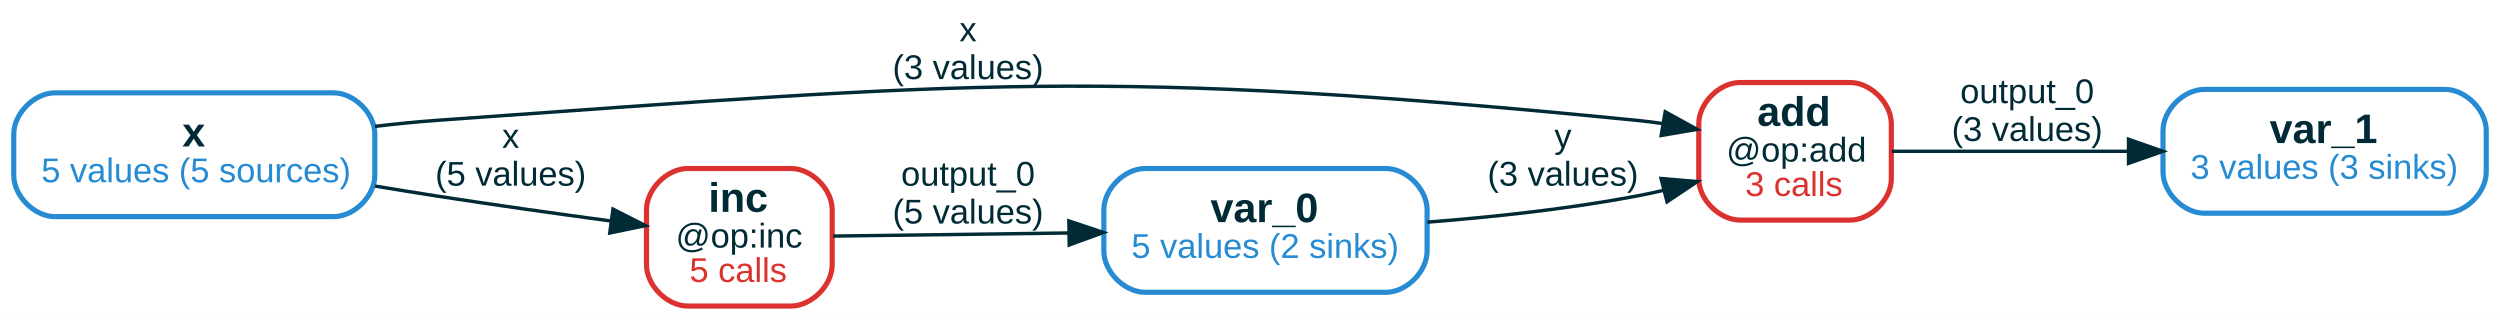
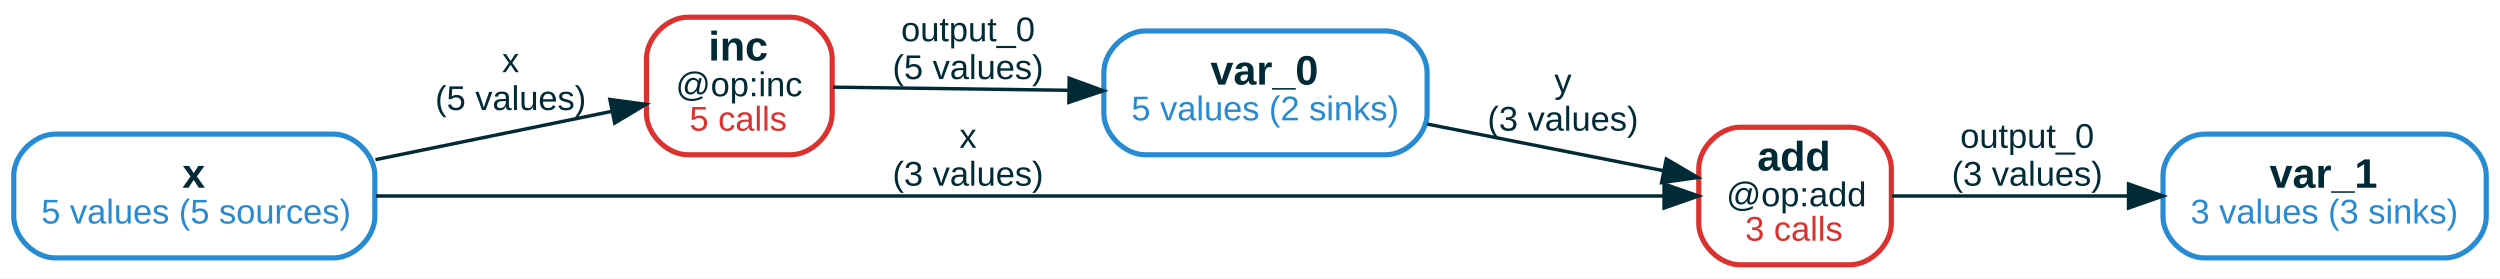
- <svg xmlns="http://www.w3.org/2000/svg" width="727pt" height="93pt" viewBox="0.00 0.00 727.00 93.00">
-   <g id="graph0" class="graph" transform="scale(1 1) rotate(0) translate(4 89)">
-     <polygon fill="white" stroke="transparent" points="-4,4 -4,-89 723,-89 723,4 -4,4" />
+ <svg xmlns="http://www.w3.org/2000/svg" width="727pt" height="81pt" viewBox="0.00 0.00 727.00 81.00">
+   <g id="graph0" class="graph" transform="scale(1 1) rotate(0) translate(4 77)">
+     <polygon fill="white" stroke="transparent" points="-4,4 -4,-77 723,-77 723,4 -4,4" />
    <g id="node1" class="node">
-       <path fill="none" stroke="#268bd2" stroke-width="1.5" d="M399,-40C399,-40 329,-40 329,-40 323,-40 317,-34 317,-28 317,-28 317,-16 317,-16 317,-10 323,-4 329,-4 329,-4 399,-4 399,-4 405,-4 411,-10 411,-16 411,-16 411,-28 411,-28 411,-34 405,-40 399,-40" />
-       <text text-anchor="start" x="348" y="-24.4" font-family="Liberation Sans,Helvetica,Arial,sans-serif" font-weight="bold" font-size="12.00" fill="#002b36">var_0</text>
-       <text text-anchor="start" x="325" y="-14" font-family="Liberation Sans,Helvetica,Arial,sans-serif" font-size="10.00" fill="#268bd2">5 values (2 sinks)</text>
+       <path fill="none" stroke="#268bd2" stroke-width="1.5" d="M399,-68C399,-68 329,-68 329,-68 323,-68 317,-62 317,-56 317,-56 317,-44 317,-44 317,-38 323,-32 329,-32 329,-32 399,-32 399,-32 405,-32 411,-38 411,-44 411,-44 411,-56 411,-56 411,-62 405,-68 399,-68" />
+       <text text-anchor="start" x="348" y="-52.4" font-family="Liberation Sans,Helvetica,Arial,sans-serif" font-weight="bold" font-size="12.00" fill="#002b36">var_0</text>
+       <text text-anchor="start" x="325" y="-42" font-family="Liberation Sans,Helvetica,Arial,sans-serif" font-size="10.00" fill="#268bd2">5 values (2 sinks)</text>
+     </g>
+     <g id="node5" class="node">
+       <path fill="none" stroke="#dc322f" stroke-width="1.5" d="M534,-40C534,-40 502,-40 502,-40 496,-40 490,-34 490,-28 490,-28 490,-12 490,-12 490,-6 496,0 502,0 502,0 534,0 534,0 540,0 546,-6 546,-12 546,-12 546,-28 546,-28 546,-34 540,-40 534,-40" />
+       <text text-anchor="start" x="507" y="-27.4" font-family="Liberation Sans,Helvetica,Arial,sans-serif" font-weight="bold" font-size="12.00" fill="#002b36">add</text>
+       <text text-anchor="start" x="498" y="-17" font-family="Liberation Sans,Helvetica,Arial,sans-serif" font-size="10.00" fill="#002b36">@op:add</text>
+       <text text-anchor="start" x="503.5" y="-7" font-family="Liberation Sans,Helvetica,Arial,sans-serif" font-size="10.00" fill="#dc322f">3 calls</text>
+     </g>
+     <g id="edge4" class="edge">
+       <path fill="none" stroke="#002b36" d="M411.02,-40.92C432.99,-36.58 458.95,-31.46 479.68,-27.37" />
+       <polygon fill="#002b36" stroke="#002b36" points="480.56,-30.76 489.69,-25.39 479.2,-23.89 480.56,-30.76" />
+       <text text-anchor="middle" x="450.5" y="-50" font-family="Liberation Sans,Helvetica,Arial,sans-serif" font-size="10.00" fill="#002b36">y</text>
+       <text text-anchor="middle" x="450.5" y="-39" font-family="Liberation Sans,Helvetica,Arial,sans-serif" font-size="10.00" fill="#002b36">(3 values)</text>
+     </g>
+     <g id="node2" class="node">
+       <path fill="none" stroke="#268bd2" stroke-width="1.5" d="M93,-38C93,-38 12,-38 12,-38 6,-38 0,-32 0,-26 0,-26 0,-14 0,-14 0,-8 6,-2 12,-2 12,-2 93,-2 93,-2 99,-2 105,-8 105,-14 105,-14 105,-26 105,-26 105,-32 99,-38 93,-38" />
+       <text text-anchor="start" x="49" y="-22.4" font-family="Liberation Sans,Helvetica,Arial,sans-serif" font-weight="bold" font-size="12.00" fill="#002b36">x</text>
+       <text text-anchor="start" x="8" y="-12" font-family="Liberation Sans,Helvetica,Arial,sans-serif" font-size="10.00" fill="#268bd2">5 values (5 sources)</text>
    </g>
    <g id="node4" class="node">
-       <path fill="none" stroke="#dc322f" stroke-width="1.5" d="M534,-65C534,-65 502,-65 502,-65 496,-65 490,-59 490,-53 490,-53 490,-37 490,-37 490,-31 496,-25 502,-25 502,-25 534,-25 534,-25 540,-25 546,-31 546,-37 546,-37 546,-53 546,-53 546,-59 540,-65 534,-65" />
-       <text text-anchor="start" x="507" y="-52.4" font-family="Liberation Sans,Helvetica,Arial,sans-serif" font-weight="bold" font-size="12.00" fill="#002b36">add</text>
-       <text text-anchor="start" x="498" y="-42" font-family="Liberation Sans,Helvetica,Arial,sans-serif" font-size="10.00" fill="#002b36">@op:add</text>
-       <text text-anchor="start" x="503.5" y="-32" font-family="Liberation Sans,Helvetica,Arial,sans-serif" font-size="10.00" fill="#dc322f">3 calls</text>
-     </g>
-     <g id="edge4" class="edge">
-       <path fill="none" stroke="#002b36" d="M411.09,-24.4C430.07,-25.88 452.2,-28.25 472,-32 474.52,-32.48 477.1,-33.03 479.68,-33.64" />
-       <polygon fill="#002b36" stroke="#002b36" points="479.03,-37.09 489.59,-36.2 480.78,-30.31 479.03,-37.09" />
-       <text text-anchor="middle" x="450.5" y="-46" font-family="Liberation Sans,Helvetica,Arial,sans-serif" font-size="10.00" fill="#002b36">y</text>
-       <text text-anchor="middle" x="450.5" y="-35" font-family="Liberation Sans,Helvetica,Arial,sans-serif" font-size="10.00" fill="#002b36">(3 values)</text>
-     </g>
-     <g id="node2" class="node">
-       <path fill="none" stroke="#268bd2" stroke-width="1.5" d="M93,-62C93,-62 12,-62 12,-62 6,-62 0,-56 0,-50 0,-50 0,-38 0,-38 0,-32 6,-26 12,-26 12,-26 93,-26 93,-26 99,-26 105,-32 105,-38 105,-38 105,-50 105,-50 105,-56 99,-62 93,-62" />
-       <text text-anchor="start" x="49" y="-46.4" font-family="Liberation Sans,Helvetica,Arial,sans-serif" font-weight="bold" font-size="12.00" fill="#002b36">x</text>
-       <text text-anchor="start" x="8" y="-36" font-family="Liberation Sans,Helvetica,Arial,sans-serif" font-size="10.00" fill="#268bd2">5 values (5 sources)</text>
+       <path fill="none" stroke="#dc322f" stroke-width="1.5" d="M226,-72C226,-72 196,-72 196,-72 190,-72 184,-66 184,-60 184,-60 184,-44 184,-44 184,-38 190,-32 196,-32 196,-32 226,-32 226,-32 232,-32 238,-38 238,-44 238,-44 238,-60 238,-60 238,-66 232,-72 226,-72" />
+       <text text-anchor="start" x="202" y="-59.4" font-family="Liberation Sans,Helvetica,Arial,sans-serif" font-weight="bold" font-size="12.00" fill="#002b36">inc</text>
+       <text text-anchor="start" x="192.5" y="-49" font-family="Liberation Sans,Helvetica,Arial,sans-serif" font-size="10.00" fill="#002b36">@op:inc</text>
+       <text text-anchor="start" x="196.5" y="-39" font-family="Liberation Sans,Helvetica,Arial,sans-serif" font-size="10.00" fill="#dc322f">5 calls</text>
    </g>
    <g id="edge2" class="edge">
-       <path fill="none" stroke="#002b36" d="M105.03,-52.25C111.07,-52.97 117.16,-53.58 123,-54 277.72,-65.07 317.64,-69.28 472,-54 474.5,-53.75 477.06,-53.43 479.64,-53.05" />
-       <polygon fill="#002b36" stroke="#002b36" points="480.24,-56.5 489.52,-51.39 479.08,-49.6 480.24,-56.5" />
-       <text text-anchor="middle" x="277.5" y="-77" font-family="Liberation Sans,Helvetica,Arial,sans-serif" font-size="10.00" fill="#002b36">x</text>
-       <text text-anchor="middle" x="277.5" y="-66" font-family="Liberation Sans,Helvetica,Arial,sans-serif" font-size="10.00" fill="#002b36">(3 values)</text>
-     </g>
-     <g id="node5" class="node">
-       <path fill="none" stroke="#dc322f" stroke-width="1.5" d="M226,-40C226,-40 196,-40 196,-40 190,-40 184,-34 184,-28 184,-28 184,-12 184,-12 184,-6 190,0 196,0 196,0 226,0 226,0 232,0 238,-6 238,-12 238,-12 238,-28 238,-28 238,-34 232,-40 226,-40" />
-       <text text-anchor="start" x="202" y="-27.4" font-family="Liberation Sans,Helvetica,Arial,sans-serif" font-weight="bold" font-size="12.00" fill="#002b36">inc</text>
-       <text text-anchor="start" x="192.5" y="-17" font-family="Liberation Sans,Helvetica,Arial,sans-serif" font-size="10.00" fill="#002b36">@op:inc</text>
-       <text text-anchor="start" x="196.5" y="-7" font-family="Liberation Sans,Helvetica,Arial,sans-serif" font-size="10.00" fill="#dc322f">5 calls</text>
+       <path fill="none" stroke="#002b36" d="M105.18,-30.57C127.72,-35.18 153.61,-40.47 174.01,-44.64" />
+       <polygon fill="#002b36" stroke="#002b36" points="173.35,-48.08 183.84,-46.65 174.75,-41.22 173.35,-48.08" />
+       <text text-anchor="middle" x="144.5" y="-56" font-family="Liberation Sans,Helvetica,Arial,sans-serif" font-size="10.00" fill="#002b36">x</text>
+       <text text-anchor="middle" x="144.5" y="-45" font-family="Liberation Sans,Helvetica,Arial,sans-serif" font-size="10.00" fill="#002b36">(5 values)</text>
    </g>
    <g id="edge3" class="edge">
-       <path fill="none" stroke="#002b36" d="M105.08,-34.89C111.12,-33.89 117.19,-32.9 123,-32 139.53,-29.43 157.86,-26.86 173.42,-24.76" />
-       <polygon fill="#002b36" stroke="#002b36" points="174.25,-28.19 183.7,-23.39 173.32,-21.25 174.25,-28.19" />
-       <text text-anchor="middle" x="144.5" y="-46" font-family="Liberation Sans,Helvetica,Arial,sans-serif" font-size="10.00" fill="#002b36">x</text>
-       <text text-anchor="middle" x="144.5" y="-35" font-family="Liberation Sans,Helvetica,Arial,sans-serif" font-size="10.00" fill="#002b36">(5 values)</text>
+       <path fill="none" stroke="#002b36" d="M105.32,-20C199.69,-20 397.42,-20 479.77,-20" />
+       <polygon fill="#002b36" stroke="#002b36" points="479.91,-23.5 489.91,-20 479.91,-16.5 479.91,-23.5" />
+       <text text-anchor="middle" x="277.5" y="-34" font-family="Liberation Sans,Helvetica,Arial,sans-serif" font-size="10.00" fill="#002b36">x</text>
+       <text text-anchor="middle" x="277.5" y="-23" font-family="Liberation Sans,Helvetica,Arial,sans-serif" font-size="10.00" fill="#002b36">(3 values)</text>
    </g>
    <g id="node3" class="node">
-       <path fill="none" stroke="#268bd2" stroke-width="1.5" d="M707,-63C707,-63 637,-63 637,-63 631,-63 625,-57 625,-51 625,-51 625,-39 625,-39 625,-33 631,-27 637,-27 637,-27 707,-27 707,-27 713,-27 719,-33 719,-39 719,-39 719,-51 719,-51 719,-57 713,-63 707,-63" />
-       <text text-anchor="start" x="656" y="-47.4" font-family="Liberation Sans,Helvetica,Arial,sans-serif" font-weight="bold" font-size="12.00" fill="#002b36">var_1</text>
-       <text text-anchor="start" x="633" y="-37" font-family="Liberation Sans,Helvetica,Arial,sans-serif" font-size="10.00" fill="#268bd2">3 values (3 sinks)</text>
+       <path fill="none" stroke="#268bd2" stroke-width="1.5" d="M707,-38C707,-38 637,-38 637,-38 631,-38 625,-32 625,-26 625,-26 625,-14 625,-14 625,-8 631,-2 637,-2 637,-2 707,-2 707,-2 713,-2 719,-8 719,-14 719,-14 719,-26 719,-26 719,-32 713,-38 707,-38" />
+       <text text-anchor="start" x="656" y="-22.4" font-family="Liberation Sans,Helvetica,Arial,sans-serif" font-weight="bold" font-size="12.00" fill="#002b36">var_1</text>
+       <text text-anchor="start" x="633" y="-12" font-family="Liberation Sans,Helvetica,Arial,sans-serif" font-size="10.00" fill="#268bd2">3 values (3 sinks)</text>
+     </g>
+     <g id="edge1" class="edge">
+       <path fill="none" stroke="#002b36" d="M238.3,-51.65C257.15,-51.4 283.23,-51.06 306.67,-50.75" />
+       <polygon fill="#002b36" stroke="#002b36" points="306.92,-54.24 316.87,-50.61 306.83,-47.24 306.92,-54.24" />
+       <text text-anchor="middle" x="277.5" y="-65" font-family="Liberation Sans,Helvetica,Arial,sans-serif" font-size="10.00" fill="#002b36">output_0</text>
+       <text text-anchor="middle" x="277.5" y="-54" font-family="Liberation Sans,Helvetica,Arial,sans-serif" font-size="10.00" fill="#002b36">(5 values)</text>
    </g>
    <g id="edge5" class="edge">
-       <path fill="none" stroke="#002b36" d="M546.17,-45C565.22,-45 591.35,-45 614.79,-45" />
-       <polygon fill="#002b36" stroke="#002b36" points="614.98,-48.5 624.98,-45 614.98,-41.5 614.98,-48.5" />
-       <text text-anchor="middle" x="585.5" y="-59" font-family="Liberation Sans,Helvetica,Arial,sans-serif" font-size="10.00" fill="#002b36">output_0</text>
-       <text text-anchor="middle" x="585.5" y="-48" font-family="Liberation Sans,Helvetica,Arial,sans-serif" font-size="10.00" fill="#002b36">(3 values)</text>
-     </g>
-     <g id="edge1" class="edge">
-       <path fill="none" stroke="#002b36" d="M238.3,-20.35C257.15,-20.6 283.23,-20.94 306.67,-21.25" />
-       <polygon fill="#002b36" stroke="#002b36" points="306.83,-24.76 316.87,-21.39 306.92,-17.76 306.83,-24.76" />
-       <text text-anchor="middle" x="277.5" y="-35" font-family="Liberation Sans,Helvetica,Arial,sans-serif" font-size="10.00" fill="#002b36">output_0</text>
-       <text text-anchor="middle" x="277.5" y="-24" font-family="Liberation Sans,Helvetica,Arial,sans-serif" font-size="10.00" fill="#002b36">(5 values)</text>
+       <path fill="none" stroke="#002b36" d="M546.17,-20C565.22,-20 591.35,-20 614.79,-20" />
+       <polygon fill="#002b36" stroke="#002b36" points="614.98,-23.5 624.98,-20 614.98,-16.5 614.98,-23.5" />
+       <text text-anchor="middle" x="585.5" y="-34" font-family="Liberation Sans,Helvetica,Arial,sans-serif" font-size="10.00" fill="#002b36">output_0</text>
+       <text text-anchor="middle" x="585.5" y="-23" font-family="Liberation Sans,Helvetica,Arial,sans-serif" font-size="10.00" fill="#002b36">(3 values)</text>
    </g>
  </g>
</svg>
